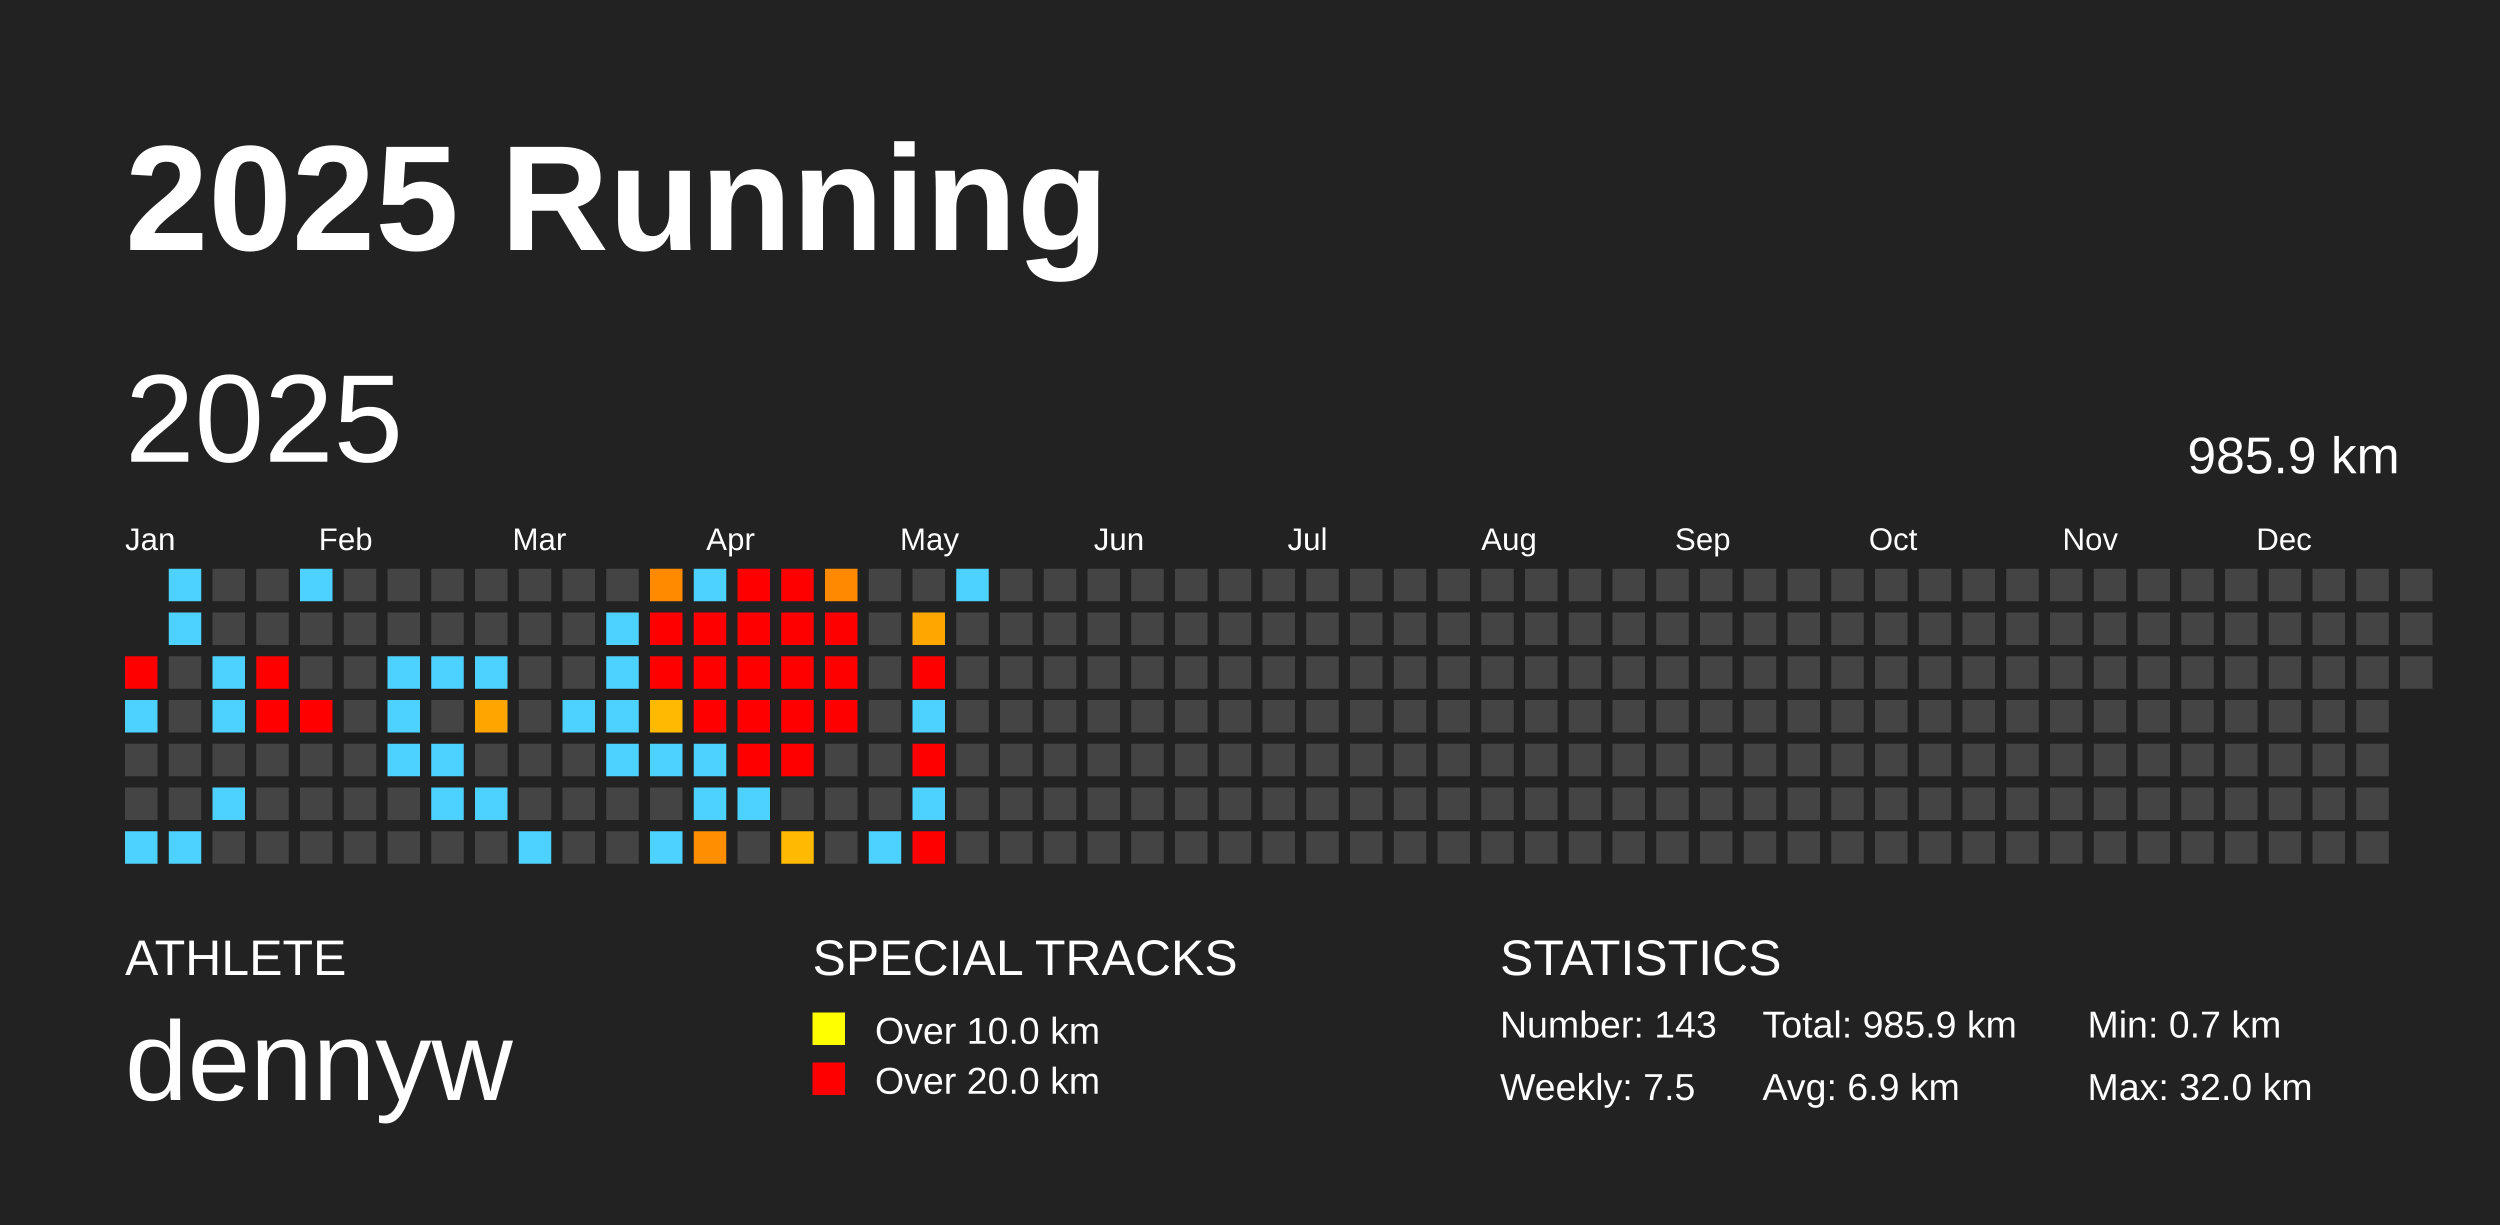
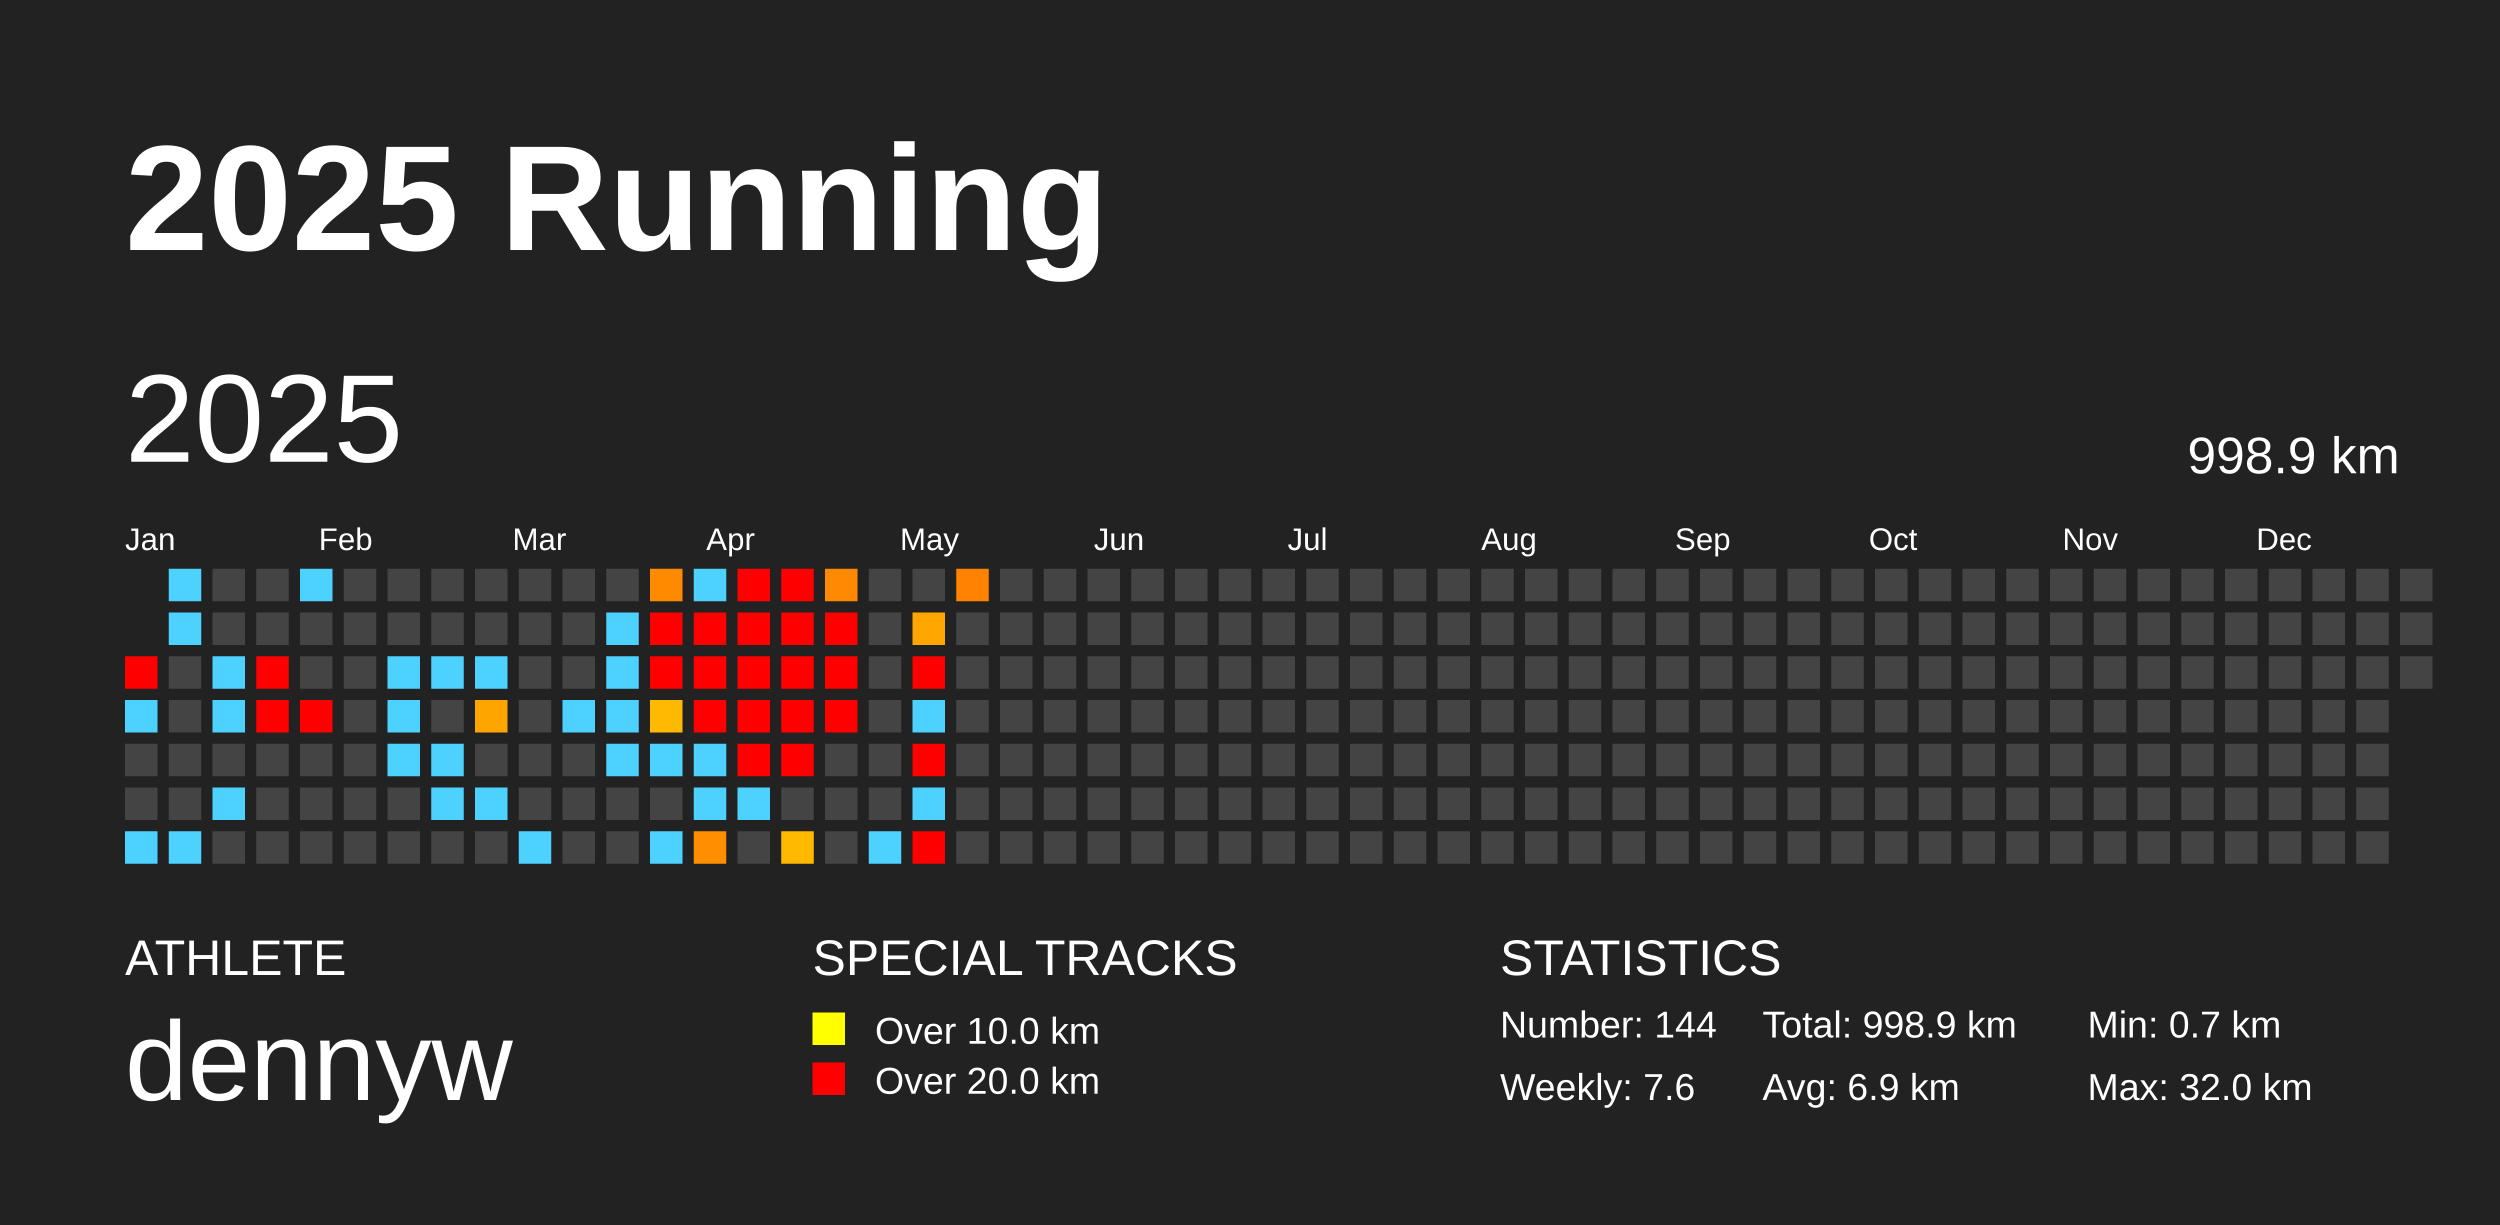
<svg xmlns="http://www.w3.org/2000/svg" baseProfile="full" height="98mm" version="1.1" viewBox="0,0,200,98" width="200mm">
  <defs />
  <rect fill="#222222" height="98" width="200" x="0" y="0" />
  <text fill="#FFFFFF" style="font-size:12px; font-family:Arial; font-weight:bold;" x="10" y="20">2025 Running</text>
  <text fill="#FFFFFF" style="font-size:4px; font-family:Arial" x="10" y="78">ATHLETE</text>
  <text fill="#FFFFFF" style="font-size:9px; font-family:Arial" x="10" y="88">dennyw</text>
  <text fill="#FFFFFF" style="font-size:4px; font-family:Arial" x="65" y="78">SPECIAL TRACKS</text>
  <rect fill="yellow" height="2.6" width="2.6" x="65" y="81" />
  <text fill="#FFFFFF" style="font-size:3px; font-family:Arial" x="70" y="83.5">Over 10.0 km</text>
  <rect fill="red" height="2.6" width="2.6" x="65" y="85" />
  <text fill="#FFFFFF" style="font-size:3px; font-family:Arial" x="70" y="87.5">Over 20.0 km</text>
  <text fill="#FFFFFF" style="font-size:4px; font-family:Arial" x="120" y="78">STATISTICS</text>
-   <text fill="#FFFFFF" style="font-size:3px; font-family:Arial" x="120" y="83">Number: 143</text>
-   <text fill="#FFFFFF" style="font-size:3px; font-family:Arial" x="120" y="88">Weekly: 7.5</text>
-   <text fill="#FFFFFF" style="font-size:3px; font-family:Arial" x="141" y="83">Total: 985.9 km</text>
+   <text fill="#FFFFFF" style="font-size:3px; font-family:Arial" x="120" y="83">Number: 144</text>
+   <text fill="#FFFFFF" style="font-size:3px; font-family:Arial" x="120" y="88">Weekly: 7.6</text>
+   <text fill="#FFFFFF" style="font-size:3px; font-family:Arial" x="141" y="83">Total: 998.9 km</text>
  <text fill="#FFFFFF" style="font-size:3px; font-family:Arial" x="141" y="88">Avg: 6.9 km</text>
  <text fill="#FFFFFF" style="font-size:3px; font-family:Arial" x="167" y="83">Min: 0.7 km</text>
  <text fill="#FFFFFF" style="font-size:3px; font-family:Arial" x="167" y="88">Max: 32.0 km</text>
  <text dominant-baseline="hanging" fill="#FFFFFF" style="font-size:10.0px; font-family:Arial;" x="10" y="30">2025</text>
-   <text dominant-baseline="hanging" fill="#FFFFFF" style="font-size:4.125px; font-family:Arial;" x="175" y="35">985.9 km</text>
+   <text dominant-baseline="hanging" fill="#FFFFFF" style="font-size:4.125px; font-family:Arial;" x="175" y="35">998.9 km</text>
  <text fill="#FFFFFF" style="font-size:2.5px; font-family:Arial" x="10.0" y="44">Jan</text>
  <text fill="#FFFFFF" style="font-size:2.5px; font-family:Arial" x="25.5" y="44">Feb</text>
  <text fill="#FFFFFF" style="font-size:2.5px; font-family:Arial" x="41.0" y="44">Mar</text>
  <text fill="#FFFFFF" style="font-size:2.5px; font-family:Arial" x="56.5" y="44">Apr</text>
  <text fill="#FFFFFF" style="font-size:2.5px; font-family:Arial" x="72.0" y="44">May</text>
  <text fill="#FFFFFF" style="font-size:2.5px; font-family:Arial" x="87.5" y="44">Jun</text>
  <text fill="#FFFFFF" style="font-size:2.5px; font-family:Arial" x="103.0" y="44">Jul</text>
  <text fill="#FFFFFF" style="font-size:2.5px; font-family:Arial" x="118.5" y="44">Aug</text>
  <text fill="#FFFFFF" style="font-size:2.5px; font-family:Arial" x="134.0" y="44">Sep</text>
  <text fill="#FFFFFF" style="font-size:2.5px; font-family:Arial" x="149.5" y="44">Oct</text>
  <text fill="#FFFFFF" style="font-size:2.5px; font-family:Arial" x="165.0" y="44">Nov</text>
  <text fill="#FFFFFF" style="font-size:2.5px; font-family:Arial" x="180.5" y="44">Dec</text>
  <rect fill="red" height="2.6" width="2.6" x="10.0" y="52.5" />
  <rect fill="#4dd2ff" height="2.6" width="2.6" x="10.0" y="56.0" />
  <rect fill="#444444" height="2.6" width="2.6" x="10.0" y="59.5" />
  <rect fill="#444444" height="2.6" width="2.6" x="10.0" y="63.0" />
  <rect fill="#4dd2ff" height="2.6" width="2.6" x="10.0" y="66.5" />
  <rect fill="#4dd2ff" height="2.6" width="2.6" x="13.5" y="45.5" />
  <rect fill="#4dd2ff" height="2.6" width="2.6" x="13.5" y="49.0" />
  <rect fill="#444444" height="2.6" width="2.6" x="13.5" y="52.5" />
  <rect fill="#444444" height="2.6" width="2.6" x="13.5" y="56.0" />
  <rect fill="#444444" height="2.6" width="2.6" x="13.5" y="59.5" />
  <rect fill="#444444" height="2.6" width="2.6" x="13.5" y="63.0" />
  <rect fill="#4dd2ff" height="2.6" width="2.6" x="13.5" y="66.5" />
  <rect fill="#444444" height="2.6" width="2.6" x="17.0" y="45.5" />
  <rect fill="#444444" height="2.6" width="2.6" x="17.0" y="49.0" />
  <rect fill="#4dd2ff" height="2.6" width="2.6" x="17.0" y="52.5" />
  <rect fill="#4dd2ff" height="2.6" width="2.6" x="17.0" y="56.0" />
  <rect fill="#444444" height="2.6" width="2.6" x="17.0" y="59.5" />
  <rect fill="#4dd2ff" height="2.6" width="2.6" x="17.0" y="63.0" />
  <rect fill="#444444" height="2.6" width="2.6" x="17.0" y="66.5" />
  <rect fill="#444444" height="2.6" width="2.6" x="20.5" y="45.5" />
  <rect fill="#444444" height="2.6" width="2.6" x="20.5" y="49.0" />
  <rect fill="red" height="2.6" width="2.6" x="20.5" y="52.5" />
  <rect fill="red" height="2.6" width="2.6" x="20.5" y="56.0" />
  <rect fill="#444444" height="2.6" width="2.6" x="20.5" y="59.5" />
  <rect fill="#444444" height="2.6" width="2.6" x="20.5" y="63.0" />
  <rect fill="#444444" height="2.6" width="2.6" x="20.5" y="66.5" />
  <rect fill="#4dd2ff" height="2.6" width="2.6" x="24.0" y="45.5" />
  <rect fill="#444444" height="2.6" width="2.6" x="24.0" y="49.0" />
  <rect fill="#444444" height="2.6" width="2.6" x="24.0" y="52.5" />
  <rect fill="red" height="2.6" width="2.6" x="24.0" y="56.0" />
  <rect fill="#444444" height="2.6" width="2.6" x="24.0" y="59.5" />
  <rect fill="#444444" height="2.6" width="2.6" x="24.0" y="63.0" />
  <rect fill="#444444" height="2.6" width="2.6" x="24.0" y="66.5" />
  <rect fill="#444444" height="2.6" width="2.6" x="27.5" y="45.5" />
  <rect fill="#444444" height="2.6" width="2.6" x="27.5" y="49.0" />
  <rect fill="#444444" height="2.6" width="2.6" x="27.5" y="52.5" />
  <rect fill="#444444" height="2.6" width="2.6" x="27.5" y="56.0" />
  <rect fill="#444444" height="2.6" width="2.6" x="27.5" y="59.5" />
  <rect fill="#444444" height="2.6" width="2.6" x="27.5" y="63.0" />
  <rect fill="#444444" height="2.6" width="2.6" x="27.5" y="66.5" />
  <rect fill="#444444" height="2.6" width="2.6" x="31.0" y="45.5" />
  <rect fill="#444444" height="2.6" width="2.6" x="31.0" y="49.0" />
  <rect fill="#4dd2ff" height="2.6" width="2.6" x="31.0" y="52.5" />
  <rect fill="#4dd2ff" height="2.6" width="2.6" x="31.0" y="56.0" />
  <rect fill="#4dd2ff" height="2.6" width="2.6" x="31.0" y="59.5" />
  <rect fill="#444444" height="2.6" width="2.6" x="31.0" y="63.0" />
  <rect fill="#444444" height="2.6" width="2.6" x="31.0" y="66.5" />
  <rect fill="#444444" height="2.6" width="2.6" x="34.5" y="45.5" />
  <rect fill="#444444" height="2.6" width="2.6" x="34.5" y="49.0" />
  <rect fill="#4dd2ff" height="2.6" width="2.6" x="34.5" y="52.5" />
  <rect fill="#444444" height="2.6" width="2.6" x="34.5" y="56.0" />
  <rect fill="#4dd2ff" height="2.6" width="2.6" x="34.5" y="59.5" />
  <rect fill="#4dd2ff" height="2.6" width="2.6" x="34.5" y="63.0" />
  <rect fill="#444444" height="2.6" width="2.6" x="34.5" y="66.5" />
  <rect fill="#444444" height="2.6" width="2.6" x="38.0" y="45.5" />
  <rect fill="#444444" height="2.6" width="2.6" x="38.0" y="49.0" />
  <rect fill="#4dd2ff" height="2.6" width="2.6" x="38.0" y="52.5" />
  <rect fill="#ffa500" height="2.6" width="2.6" x="38.0" y="56.0" />
  <rect fill="#444444" height="2.6" width="2.6" x="38.0" y="59.5" />
  <rect fill="#4dd2ff" height="2.6" width="2.6" x="38.0" y="63.0" />
  <rect fill="#444444" height="2.6" width="2.6" x="38.0" y="66.5" />
  <rect fill="#444444" height="2.6" width="2.6" x="41.5" y="45.5" />
  <rect fill="#444444" height="2.6" width="2.6" x="41.5" y="49.0" />
  <rect fill="#444444" height="2.6" width="2.6" x="41.5" y="52.5" />
  <rect fill="#444444" height="2.6" width="2.6" x="41.5" y="56.0" />
  <rect fill="#444444" height="2.6" width="2.6" x="41.5" y="59.5" />
  <rect fill="#444444" height="2.6" width="2.6" x="41.5" y="63.0" />
  <rect fill="#4dd2ff" height="2.6" width="2.6" x="41.5" y="66.5" />
  <rect fill="#444444" height="2.6" width="2.6" x="45.0" y="45.5" />
  <rect fill="#444444" height="2.6" width="2.6" x="45.0" y="49.0" />
  <rect fill="#444444" height="2.6" width="2.6" x="45.0" y="52.5" />
  <rect fill="#4dd2ff" height="2.6" width="2.6" x="45.0" y="56.0" />
  <rect fill="#444444" height="2.6" width="2.6" x="45.0" y="59.5" />
  <rect fill="#444444" height="2.6" width="2.6" x="45.0" y="63.0" />
  <rect fill="#444444" height="2.6" width="2.6" x="45.0" y="66.5" />
  <rect fill="#444444" height="2.6" width="2.6" x="48.5" y="45.5" />
  <rect fill="#4dd2ff" height="2.6" width="2.6" x="48.5" y="49.0" />
  <rect fill="#4dd2ff" height="2.6" width="2.6" x="48.5" y="52.5" />
  <rect fill="#4dd2ff" height="2.6" width="2.6" x="48.5" y="56.0" />
  <rect fill="#4dd2ff" height="2.6" width="2.6" x="48.5" y="59.5" />
  <rect fill="#444444" height="2.6" width="2.6" x="48.5" y="63.0" />
  <rect fill="#444444" height="2.6" width="2.6" x="48.5" y="66.5" />
  <rect fill="#ff8a00" height="2.6" width="2.6" x="52.0" y="45.5" />
  <rect fill="red" height="2.6" width="2.6" x="52.0" y="49.0" />
  <rect fill="red" height="2.6" width="2.6" x="52.0" y="52.5" />
  <rect fill="#ffb900" height="2.6" width="2.6" x="52.0" y="56.0" />
  <rect fill="#4dd2ff" height="2.6" width="2.6" x="52.0" y="59.5" />
  <rect fill="#444444" height="2.6" width="2.6" x="52.0" y="63.0" />
  <rect fill="#4dd2ff" height="2.6" width="2.6" x="52.0" y="66.5" />
  <rect fill="#4dd2ff" height="2.6" width="2.6" x="55.5" y="45.5" />
  <rect fill="red" height="2.6" width="2.6" x="55.5" y="49.0" />
  <rect fill="red" height="2.6" width="2.6" x="55.5" y="52.5" />
  <rect fill="red" height="2.6" width="2.6" x="55.5" y="56.0" />
  <rect fill="#4dd2ff" height="2.6" width="2.6" x="55.5" y="59.5" />
  <rect fill="#4dd2ff" height="2.6" width="2.6" x="55.5" y="63.0" />
  <rect fill="#ff8f00" height="2.6" width="2.6" x="55.5" y="66.5" />
  <rect fill="red" height="2.6" width="2.6" x="59.0" y="45.5" />
  <rect fill="red" height="2.6" width="2.6" x="59.0" y="49.0" />
  <rect fill="red" height="2.6" width="2.6" x="59.0" y="52.5" />
  <rect fill="red" height="2.6" width="2.6" x="59.0" y="56.0" />
  <rect fill="red" height="2.6" width="2.6" x="59.0" y="59.5" />
  <rect fill="#4dd2ff" height="2.6" width="2.6" x="59.0" y="63.0" />
  <rect fill="#444444" height="2.6" width="2.6" x="59.0" y="66.5" />
  <rect fill="red" height="2.6" width="2.6" x="62.5" y="45.5" />
  <rect fill="red" height="2.6" width="2.6" x="62.5" y="49.0" />
  <rect fill="red" height="2.6" width="2.6" x="62.5" y="52.5" />
  <rect fill="red" height="2.6" width="2.6" x="62.5" y="56.0" />
  <rect fill="red" height="2.6" width="2.6" x="62.5" y="59.5" />
  <rect fill="#444444" height="2.6" width="2.6" x="62.5" y="63.0" />
  <rect fill="#ffba00" height="2.6" width="2.6" x="62.5" y="66.5" />
  <rect fill="#ff8900" height="2.6" width="2.6" x="66.0" y="45.5" />
  <rect fill="red" height="2.6" width="2.6" x="66.0" y="49.0" />
  <rect fill="red" height="2.6" width="2.6" x="66.0" y="52.5" />
  <rect fill="red" height="2.6" width="2.6" x="66.0" y="56.0" />
  <rect fill="#444444" height="2.6" width="2.6" x="66.0" y="59.5" />
  <rect fill="#444444" height="2.6" width="2.6" x="66.0" y="63.0" />
  <rect fill="#444444" height="2.6" width="2.6" x="66.0" y="66.5" />
  <rect fill="#444444" height="2.6" width="2.6" x="69.5" y="45.5" />
  <rect fill="#444444" height="2.6" width="2.6" x="69.5" y="49.0" />
  <rect fill="#444444" height="2.6" width="2.6" x="69.5" y="52.5" />
  <rect fill="#444444" height="2.6" width="2.6" x="69.5" y="56.0" />
  <rect fill="#444444" height="2.6" width="2.6" x="69.5" y="59.5" />
  <rect fill="#444444" height="2.6" width="2.6" x="69.5" y="63.0" />
  <rect fill="#4dd2ff" height="2.6" width="2.6" x="69.5" y="66.5" />
  <rect fill="#444444" height="2.6" width="2.6" x="73.0" y="45.5" />
  <rect fill="#ffa600" height="2.6" width="2.6" x="73.0" y="49.0" />
  <rect fill="red" height="2.6" width="2.6" x="73.0" y="52.5" />
  <rect fill="#4dd2ff" height="2.6" width="2.6" x="73.0" y="56.0" />
  <rect fill="red" height="2.6" width="2.6" x="73.0" y="59.5" />
  <rect fill="#4dd2ff" height="2.6" width="2.6" x="73.0" y="63.0" />
  <rect fill="red" height="2.6" width="2.6" x="73.0" y="66.5" />
-   <rect fill="#4dd2ff" height="2.6" width="2.6" x="76.5" y="45.5" />
+   <rect fill="#ff8200" height="2.6" width="2.6" x="76.5" y="45.5" />
  <rect fill="#444444" height="2.6" width="2.6" x="76.5" y="49.0" />
  <rect fill="#444444" height="2.6" width="2.6" x="76.5" y="52.5" />
  <rect fill="#444444" height="2.6" width="2.6" x="76.5" y="56.0" />
  <rect fill="#444444" height="2.6" width="2.6" x="76.5" y="59.5" />
  <rect fill="#444444" height="2.6" width="2.6" x="76.5" y="63.0" />
  <rect fill="#444444" height="2.6" width="2.6" x="76.5" y="66.5" />
  <rect fill="#444444" height="2.6" width="2.6" x="80.0" y="45.5" />
  <rect fill="#444444" height="2.6" width="2.6" x="80.0" y="49.0" />
  <rect fill="#444444" height="2.6" width="2.6" x="80.0" y="52.5" />
  <rect fill="#444444" height="2.6" width="2.6" x="80.0" y="56.0" />
  <rect fill="#444444" height="2.6" width="2.6" x="80.0" y="59.5" />
  <rect fill="#444444" height="2.6" width="2.6" x="80.0" y="63.0" />
  <rect fill="#444444" height="2.6" width="2.6" x="80.0" y="66.5" />
  <rect fill="#444444" height="2.6" width="2.6" x="83.5" y="45.5" />
  <rect fill="#444444" height="2.6" width="2.6" x="83.5" y="49.0" />
  <rect fill="#444444" height="2.6" width="2.6" x="83.5" y="52.5" />
  <rect fill="#444444" height="2.6" width="2.6" x="83.5" y="56.0" />
  <rect fill="#444444" height="2.6" width="2.6" x="83.5" y="59.5" />
  <rect fill="#444444" height="2.6" width="2.6" x="83.5" y="63.0" />
  <rect fill="#444444" height="2.6" width="2.6" x="83.5" y="66.5" />
  <rect fill="#444444" height="2.6" width="2.6" x="87.0" y="45.5" />
  <rect fill="#444444" height="2.6" width="2.6" x="87.0" y="49.0" />
  <rect fill="#444444" height="2.6" width="2.6" x="87.0" y="52.5" />
  <rect fill="#444444" height="2.6" width="2.6" x="87.0" y="56.0" />
  <rect fill="#444444" height="2.6" width="2.6" x="87.0" y="59.5" />
  <rect fill="#444444" height="2.6" width="2.6" x="87.0" y="63.0" />
  <rect fill="#444444" height="2.6" width="2.6" x="87.0" y="66.5" />
  <rect fill="#444444" height="2.6" width="2.6" x="90.5" y="45.5" />
  <rect fill="#444444" height="2.6" width="2.6" x="90.5" y="49.0" />
  <rect fill="#444444" height="2.6" width="2.6" x="90.5" y="52.5" />
  <rect fill="#444444" height="2.6" width="2.6" x="90.5" y="56.0" />
  <rect fill="#444444" height="2.6" width="2.6" x="90.5" y="59.5" />
  <rect fill="#444444" height="2.6" width="2.6" x="90.5" y="63.0" />
  <rect fill="#444444" height="2.6" width="2.6" x="90.5" y="66.5" />
  <rect fill="#444444" height="2.6" width="2.6" x="94.0" y="45.5" />
  <rect fill="#444444" height="2.6" width="2.6" x="94.0" y="49.0" />
  <rect fill="#444444" height="2.6" width="2.6" x="94.0" y="52.5" />
  <rect fill="#444444" height="2.6" width="2.6" x="94.0" y="56.0" />
  <rect fill="#444444" height="2.6" width="2.6" x="94.0" y="59.5" />
  <rect fill="#444444" height="2.6" width="2.6" x="94.0" y="63.0" />
  <rect fill="#444444" height="2.6" width="2.6" x="94.0" y="66.5" />
  <rect fill="#444444" height="2.6" width="2.6" x="97.5" y="45.5" />
  <rect fill="#444444" height="2.6" width="2.6" x="97.5" y="49.0" />
  <rect fill="#444444" height="2.6" width="2.6" x="97.5" y="52.5" />
  <rect fill="#444444" height="2.6" width="2.6" x="97.5" y="56.0" />
  <rect fill="#444444" height="2.6" width="2.6" x="97.5" y="59.5" />
  <rect fill="#444444" height="2.6" width="2.6" x="97.5" y="63.0" />
  <rect fill="#444444" height="2.6" width="2.6" x="97.5" y="66.5" />
  <rect fill="#444444" height="2.6" width="2.6" x="101.0" y="45.5" />
  <rect fill="#444444" height="2.6" width="2.6" x="101.0" y="49.0" />
  <rect fill="#444444" height="2.6" width="2.6" x="101.0" y="52.5" />
  <rect fill="#444444" height="2.6" width="2.6" x="101.0" y="56.0" />
  <rect fill="#444444" height="2.6" width="2.6" x="101.0" y="59.5" />
  <rect fill="#444444" height="2.6" width="2.6" x="101.0" y="63.0" />
  <rect fill="#444444" height="2.6" width="2.6" x="101.0" y="66.5" />
  <rect fill="#444444" height="2.6" width="2.6" x="104.5" y="45.5" />
  <rect fill="#444444" height="2.6" width="2.6" x="104.5" y="49.0" />
  <rect fill="#444444" height="2.6" width="2.6" x="104.5" y="52.5" />
  <rect fill="#444444" height="2.6" width="2.6" x="104.5" y="56.0" />
  <rect fill="#444444" height="2.6" width="2.6" x="104.5" y="59.5" />
  <rect fill="#444444" height="2.6" width="2.6" x="104.5" y="63.0" />
  <rect fill="#444444" height="2.6" width="2.6" x="104.5" y="66.5" />
  <rect fill="#444444" height="2.6" width="2.6" x="108.0" y="45.5" />
  <rect fill="#444444" height="2.6" width="2.6" x="108.0" y="49.0" />
  <rect fill="#444444" height="2.6" width="2.6" x="108.0" y="52.5" />
  <rect fill="#444444" height="2.6" width="2.6" x="108.0" y="56.0" />
  <rect fill="#444444" height="2.6" width="2.6" x="108.0" y="59.5" />
  <rect fill="#444444" height="2.6" width="2.6" x="108.0" y="63.0" />
  <rect fill="#444444" height="2.6" width="2.6" x="108.0" y="66.5" />
  <rect fill="#444444" height="2.6" width="2.6" x="111.5" y="45.5" />
  <rect fill="#444444" height="2.6" width="2.6" x="111.5" y="49.0" />
  <rect fill="#444444" height="2.6" width="2.6" x="111.5" y="52.5" />
  <rect fill="#444444" height="2.6" width="2.6" x="111.5" y="56.0" />
  <rect fill="#444444" height="2.6" width="2.6" x="111.5" y="59.5" />
  <rect fill="#444444" height="2.6" width="2.6" x="111.5" y="63.0" />
  <rect fill="#444444" height="2.6" width="2.6" x="111.5" y="66.5" />
  <rect fill="#444444" height="2.6" width="2.6" x="115.0" y="45.5" />
  <rect fill="#444444" height="2.6" width="2.6" x="115.0" y="49.0" />
  <rect fill="#444444" height="2.6" width="2.6" x="115.0" y="52.5" />
  <rect fill="#444444" height="2.6" width="2.6" x="115.0" y="56.0" />
  <rect fill="#444444" height="2.6" width="2.6" x="115.0" y="59.5" />
  <rect fill="#444444" height="2.6" width="2.6" x="115.0" y="63.0" />
  <rect fill="#444444" height="2.6" width="2.6" x="115.0" y="66.5" />
  <rect fill="#444444" height="2.6" width="2.6" x="118.5" y="45.5" />
  <rect fill="#444444" height="2.6" width="2.6" x="118.5" y="49.0" />
  <rect fill="#444444" height="2.6" width="2.6" x="118.5" y="52.5" />
  <rect fill="#444444" height="2.6" width="2.6" x="118.5" y="56.0" />
  <rect fill="#444444" height="2.6" width="2.6" x="118.5" y="59.5" />
  <rect fill="#444444" height="2.6" width="2.6" x="118.5" y="63.0" />
  <rect fill="#444444" height="2.6" width="2.6" x="118.5" y="66.5" />
  <rect fill="#444444" height="2.6" width="2.6" x="122.0" y="45.5" />
  <rect fill="#444444" height="2.6" width="2.6" x="122.0" y="49.0" />
  <rect fill="#444444" height="2.6" width="2.6" x="122.0" y="52.5" />
  <rect fill="#444444" height="2.6" width="2.6" x="122.0" y="56.0" />
  <rect fill="#444444" height="2.6" width="2.6" x="122.0" y="59.5" />
  <rect fill="#444444" height="2.6" width="2.6" x="122.0" y="63.0" />
  <rect fill="#444444" height="2.6" width="2.6" x="122.0" y="66.5" />
  <rect fill="#444444" height="2.6" width="2.6" x="125.5" y="45.5" />
  <rect fill="#444444" height="2.6" width="2.6" x="125.5" y="49.0" />
  <rect fill="#444444" height="2.6" width="2.6" x="125.5" y="52.5" />
  <rect fill="#444444" height="2.6" width="2.6" x="125.5" y="56.0" />
  <rect fill="#444444" height="2.6" width="2.6" x="125.5" y="59.5" />
  <rect fill="#444444" height="2.6" width="2.6" x="125.5" y="63.0" />
  <rect fill="#444444" height="2.6" width="2.6" x="125.5" y="66.5" />
  <rect fill="#444444" height="2.6" width="2.6" x="129.0" y="45.5" />
  <rect fill="#444444" height="2.6" width="2.6" x="129.0" y="49.0" />
  <rect fill="#444444" height="2.6" width="2.6" x="129.0" y="52.5" />
  <rect fill="#444444" height="2.6" width="2.6" x="129.0" y="56.0" />
  <rect fill="#444444" height="2.6" width="2.6" x="129.0" y="59.5" />
  <rect fill="#444444" height="2.6" width="2.6" x="129.0" y="63.0" />
  <rect fill="#444444" height="2.6" width="2.6" x="129.0" y="66.5" />
  <rect fill="#444444" height="2.6" width="2.6" x="132.5" y="45.5" />
  <rect fill="#444444" height="2.6" width="2.6" x="132.5" y="49.0" />
  <rect fill="#444444" height="2.6" width="2.6" x="132.5" y="52.5" />
  <rect fill="#444444" height="2.6" width="2.6" x="132.5" y="56.0" />
  <rect fill="#444444" height="2.6" width="2.6" x="132.5" y="59.5" />
  <rect fill="#444444" height="2.6" width="2.6" x="132.5" y="63.0" />
  <rect fill="#444444" height="2.6" width="2.6" x="132.5" y="66.5" />
  <rect fill="#444444" height="2.6" width="2.6" x="136.0" y="45.5" />
  <rect fill="#444444" height="2.6" width="2.6" x="136.0" y="49.0" />
  <rect fill="#444444" height="2.6" width="2.6" x="136.0" y="52.5" />
  <rect fill="#444444" height="2.6" width="2.6" x="136.0" y="56.0" />
  <rect fill="#444444" height="2.6" width="2.6" x="136.0" y="59.5" />
  <rect fill="#444444" height="2.6" width="2.6" x="136.0" y="63.0" />
  <rect fill="#444444" height="2.6" width="2.6" x="136.0" y="66.5" />
  <rect fill="#444444" height="2.6" width="2.6" x="139.5" y="45.5" />
  <rect fill="#444444" height="2.6" width="2.6" x="139.5" y="49.0" />
  <rect fill="#444444" height="2.6" width="2.6" x="139.5" y="52.5" />
  <rect fill="#444444" height="2.6" width="2.6" x="139.5" y="56.0" />
  <rect fill="#444444" height="2.6" width="2.6" x="139.5" y="59.5" />
  <rect fill="#444444" height="2.6" width="2.6" x="139.5" y="63.0" />
  <rect fill="#444444" height="2.6" width="2.6" x="139.5" y="66.5" />
  <rect fill="#444444" height="2.6" width="2.6" x="143.0" y="45.5" />
  <rect fill="#444444" height="2.6" width="2.6" x="143.0" y="49.0" />
  <rect fill="#444444" height="2.6" width="2.6" x="143.0" y="52.5" />
  <rect fill="#444444" height="2.6" width="2.6" x="143.0" y="56.0" />
  <rect fill="#444444" height="2.6" width="2.6" x="143.0" y="59.5" />
  <rect fill="#444444" height="2.6" width="2.6" x="143.0" y="63.0" />
  <rect fill="#444444" height="2.6" width="2.6" x="143.0" y="66.5" />
  <rect fill="#444444" height="2.6" width="2.6" x="146.5" y="45.5" />
  <rect fill="#444444" height="2.6" width="2.6" x="146.5" y="49.0" />
  <rect fill="#444444" height="2.6" width="2.6" x="146.5" y="52.5" />
  <rect fill="#444444" height="2.6" width="2.6" x="146.5" y="56.0" />
  <rect fill="#444444" height="2.6" width="2.6" x="146.5" y="59.5" />
  <rect fill="#444444" height="2.6" width="2.6" x="146.5" y="63.0" />
  <rect fill="#444444" height="2.6" width="2.6" x="146.5" y="66.5" />
  <rect fill="#444444" height="2.6" width="2.6" x="150.0" y="45.5" />
  <rect fill="#444444" height="2.6" width="2.6" x="150.0" y="49.0" />
  <rect fill="#444444" height="2.6" width="2.6" x="150.0" y="52.5" />
  <rect fill="#444444" height="2.6" width="2.6" x="150.0" y="56.0" />
  <rect fill="#444444" height="2.6" width="2.6" x="150.0" y="59.5" />
  <rect fill="#444444" height="2.6" width="2.6" x="150.0" y="63.0" />
  <rect fill="#444444" height="2.6" width="2.6" x="150.0" y="66.5" />
  <rect fill="#444444" height="2.6" width="2.6" x="153.5" y="45.5" />
  <rect fill="#444444" height="2.6" width="2.6" x="153.5" y="49.0" />
  <rect fill="#444444" height="2.6" width="2.6" x="153.5" y="52.5" />
  <rect fill="#444444" height="2.6" width="2.6" x="153.5" y="56.0" />
  <rect fill="#444444" height="2.6" width="2.6" x="153.5" y="59.5" />
  <rect fill="#444444" height="2.6" width="2.6" x="153.5" y="63.0" />
  <rect fill="#444444" height="2.6" width="2.6" x="153.5" y="66.5" />
  <rect fill="#444444" height="2.6" width="2.6" x="157.0" y="45.5" />
  <rect fill="#444444" height="2.6" width="2.6" x="157.0" y="49.0" />
  <rect fill="#444444" height="2.6" width="2.6" x="157.0" y="52.5" />
  <rect fill="#444444" height="2.6" width="2.6" x="157.0" y="56.0" />
  <rect fill="#444444" height="2.6" width="2.6" x="157.0" y="59.5" />
  <rect fill="#444444" height="2.6" width="2.6" x="157.0" y="63.0" />
  <rect fill="#444444" height="2.6" width="2.6" x="157.0" y="66.5" />
  <rect fill="#444444" height="2.6" width="2.6" x="160.5" y="45.5" />
  <rect fill="#444444" height="2.6" width="2.6" x="160.5" y="49.0" />
  <rect fill="#444444" height="2.6" width="2.6" x="160.5" y="52.5" />
  <rect fill="#444444" height="2.6" width="2.6" x="160.5" y="56.0" />
  <rect fill="#444444" height="2.6" width="2.6" x="160.5" y="59.5" />
  <rect fill="#444444" height="2.6" width="2.6" x="160.5" y="63.0" />
  <rect fill="#444444" height="2.6" width="2.6" x="160.5" y="66.5" />
  <rect fill="#444444" height="2.6" width="2.6" x="164.0" y="45.5" />
  <rect fill="#444444" height="2.6" width="2.6" x="164.0" y="49.0" />
  <rect fill="#444444" height="2.6" width="2.6" x="164.0" y="52.5" />
  <rect fill="#444444" height="2.6" width="2.6" x="164.0" y="56.0" />
  <rect fill="#444444" height="2.6" width="2.6" x="164.0" y="59.5" />
  <rect fill="#444444" height="2.6" width="2.6" x="164.0" y="63.0" />
  <rect fill="#444444" height="2.6" width="2.6" x="164.0" y="66.5" />
  <rect fill="#444444" height="2.6" width="2.6" x="167.5" y="45.5" />
  <rect fill="#444444" height="2.6" width="2.6" x="167.5" y="49.0" />
  <rect fill="#444444" height="2.6" width="2.6" x="167.5" y="52.5" />
  <rect fill="#444444" height="2.6" width="2.6" x="167.5" y="56.0" />
  <rect fill="#444444" height="2.6" width="2.6" x="167.5" y="59.5" />
  <rect fill="#444444" height="2.6" width="2.6" x="167.5" y="63.0" />
  <rect fill="#444444" height="2.6" width="2.6" x="167.5" y="66.5" />
  <rect fill="#444444" height="2.6" width="2.6" x="171.0" y="45.5" />
  <rect fill="#444444" height="2.6" width="2.6" x="171.0" y="49.0" />
  <rect fill="#444444" height="2.6" width="2.6" x="171.0" y="52.5" />
  <rect fill="#444444" height="2.6" width="2.6" x="171.0" y="56.0" />
  <rect fill="#444444" height="2.6" width="2.6" x="171.0" y="59.5" />
  <rect fill="#444444" height="2.6" width="2.6" x="171.0" y="63.0" />
  <rect fill="#444444" height="2.6" width="2.6" x="171.0" y="66.5" />
  <rect fill="#444444" height="2.6" width="2.6" x="174.5" y="45.5" />
  <rect fill="#444444" height="2.6" width="2.6" x="174.5" y="49.0" />
  <rect fill="#444444" height="2.6" width="2.6" x="174.5" y="52.5" />
  <rect fill="#444444" height="2.6" width="2.6" x="174.5" y="56.0" />
  <rect fill="#444444" height="2.6" width="2.6" x="174.5" y="59.5" />
  <rect fill="#444444" height="2.6" width="2.6" x="174.5" y="63.0" />
  <rect fill="#444444" height="2.6" width="2.6" x="174.5" y="66.5" />
  <rect fill="#444444" height="2.6" width="2.6" x="178.0" y="45.5" />
  <rect fill="#444444" height="2.6" width="2.6" x="178.0" y="49.0" />
  <rect fill="#444444" height="2.6" width="2.6" x="178.0" y="52.5" />
  <rect fill="#444444" height="2.6" width="2.6" x="178.0" y="56.0" />
  <rect fill="#444444" height="2.6" width="2.6" x="178.0" y="59.5" />
  <rect fill="#444444" height="2.6" width="2.6" x="178.0" y="63.0" />
  <rect fill="#444444" height="2.6" width="2.6" x="178.0" y="66.5" />
  <rect fill="#444444" height="2.6" width="2.6" x="181.5" y="45.5" />
  <rect fill="#444444" height="2.6" width="2.6" x="181.5" y="49.0" />
  <rect fill="#444444" height="2.6" width="2.6" x="181.5" y="52.5" />
  <rect fill="#444444" height="2.6" width="2.6" x="181.5" y="56.0" />
  <rect fill="#444444" height="2.6" width="2.6" x="181.5" y="59.5" />
  <rect fill="#444444" height="2.6" width="2.6" x="181.5" y="63.0" />
  <rect fill="#444444" height="2.6" width="2.6" x="181.5" y="66.5" />
  <rect fill="#444444" height="2.6" width="2.6" x="185.0" y="45.5" />
  <rect fill="#444444" height="2.6" width="2.6" x="185.0" y="49.0" />
  <rect fill="#444444" height="2.6" width="2.6" x="185.0" y="52.5" />
  <rect fill="#444444" height="2.6" width="2.6" x="185.0" y="56.0" />
  <rect fill="#444444" height="2.6" width="2.6" x="185.0" y="59.5" />
  <rect fill="#444444" height="2.6" width="2.6" x="185.0" y="63.0" />
  <rect fill="#444444" height="2.6" width="2.6" x="185.0" y="66.5" />
  <rect fill="#444444" height="2.6" width="2.6" x="188.5" y="45.5" />
  <rect fill="#444444" height="2.6" width="2.6" x="188.5" y="49.0" />
  <rect fill="#444444" height="2.6" width="2.6" x="188.5" y="52.5" />
  <rect fill="#444444" height="2.6" width="2.6" x="188.5" y="56.0" />
  <rect fill="#444444" height="2.6" width="2.6" x="188.5" y="59.5" />
  <rect fill="#444444" height="2.6" width="2.6" x="188.5" y="63.0" />
  <rect fill="#444444" height="2.6" width="2.6" x="188.5" y="66.5" />
  <rect fill="#444444" height="2.6" width="2.6" x="192.0" y="45.5" />
  <rect fill="#444444" height="2.6" width="2.6" x="192.0" y="49.0" />
  <rect fill="#444444" height="2.6" width="2.6" x="192.0" y="52.5" />
</svg>
